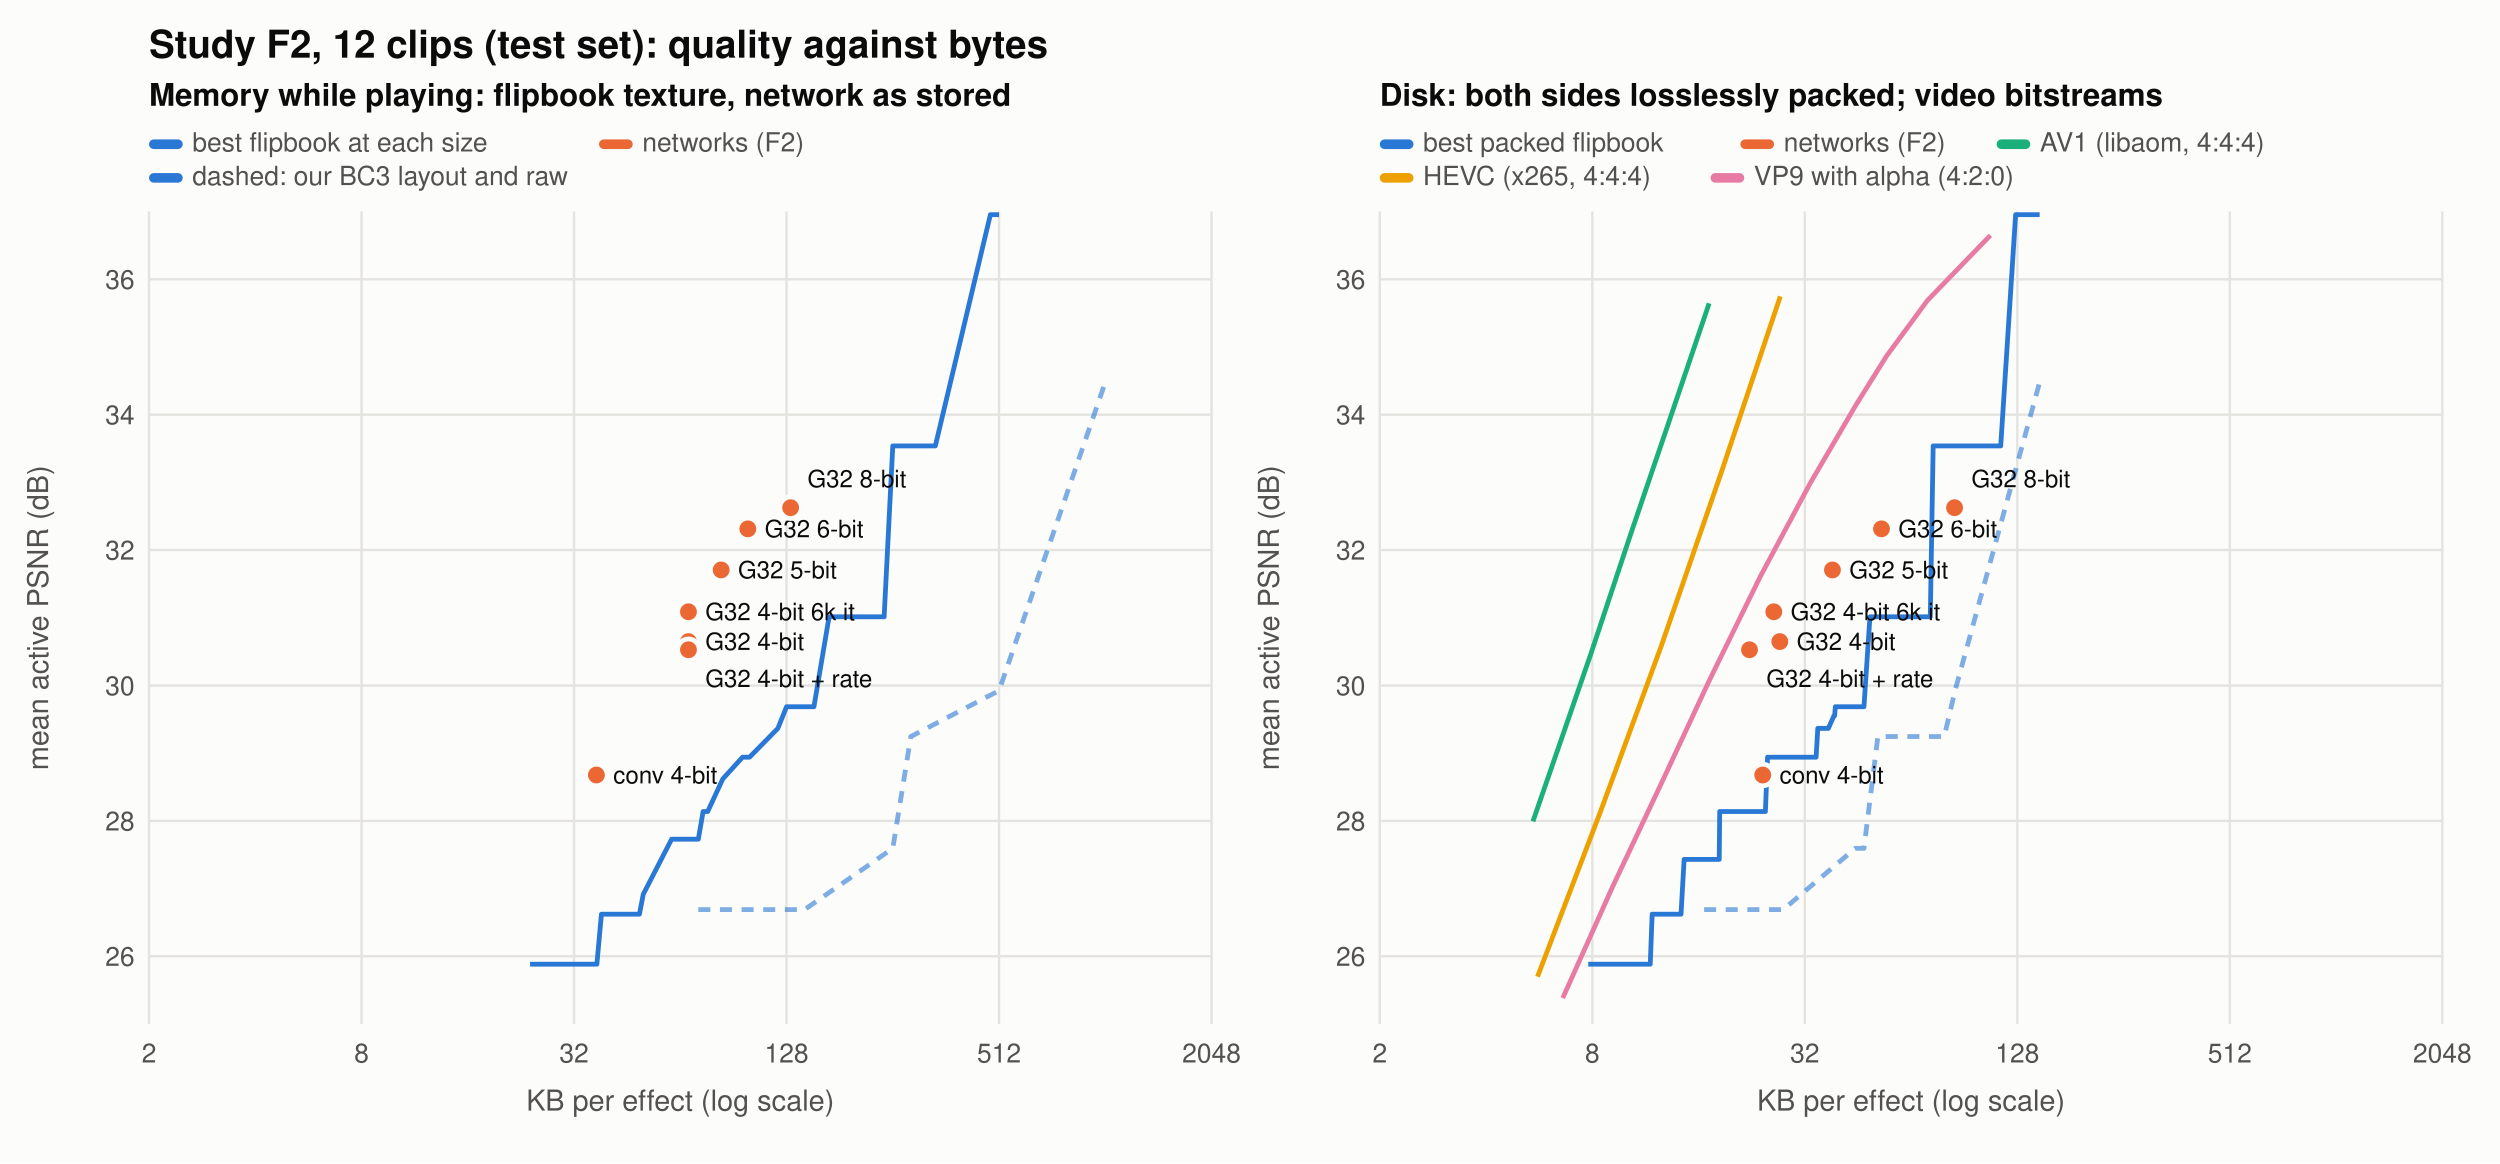
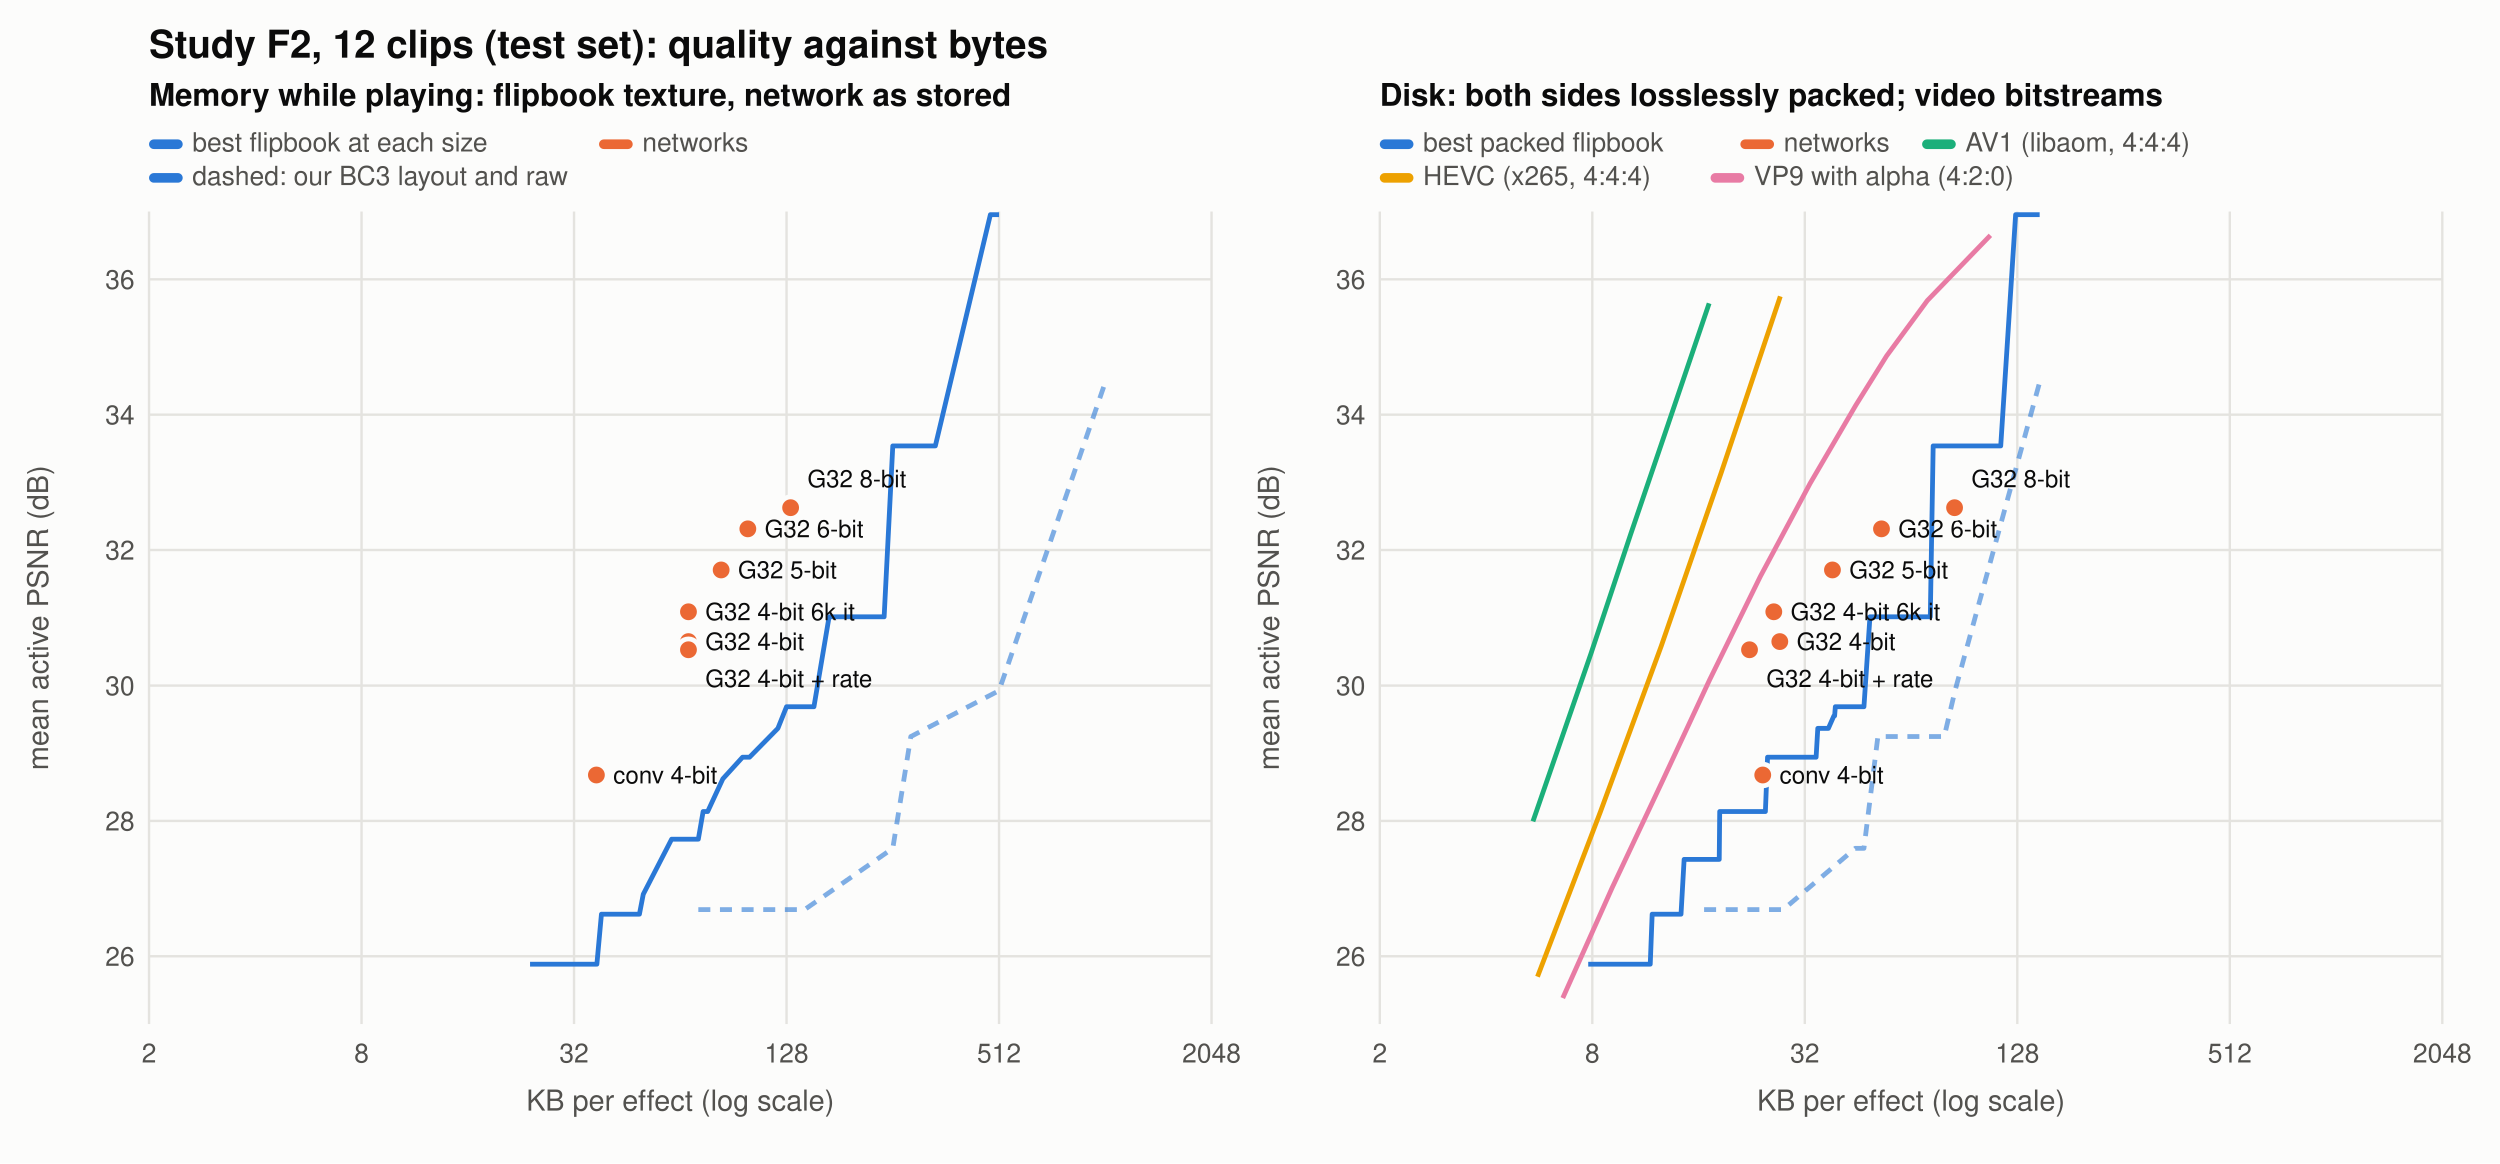
<svg xmlns="http://www.w3.org/2000/svg" width="1040" height="484" viewBox="0 0 1040 484" font-family="Helvetica, Arial, sans-serif">
  <rect width="1040" height="484" fill="#fcfcfb" />
  <text x="62" y="24" font-size="16" font-weight="600" fill="#0b0b0b">Study F2, 12 clips (test set): quality against bytes</text>
  <text x="62" y="44" font-size="13" font-weight="600" fill="#0b0b0b">Memory while playing: flipbook texture, network as stored</text>
  <line x1="62.0" y1="88" x2="62.0" y2="426" stroke="#e4e3df" stroke-width="1" />
  <text x="62.0" y="442" font-size="11" fill="#52514e" text-anchor="middle">2</text>
  <line x1="150.4" y1="88" x2="150.4" y2="426" stroke="#e4e3df" stroke-width="1" />
  <text x="150.4" y="442" font-size="11" fill="#52514e" text-anchor="middle">8</text>
  <line x1="238.8" y1="88" x2="238.8" y2="426" stroke="#e4e3df" stroke-width="1" />
  <text x="238.8" y="442" font-size="11" fill="#52514e" text-anchor="middle">32</text>
  <line x1="327.2" y1="88" x2="327.2" y2="426" stroke="#e4e3df" stroke-width="1" />
  <text x="327.2" y="442" font-size="11" fill="#52514e" text-anchor="middle">128</text>
  <line x1="415.6" y1="88" x2="415.6" y2="426" stroke="#e4e3df" stroke-width="1" />
  <text x="415.6" y="442" font-size="11" fill="#52514e" text-anchor="middle">512</text>
  <line x1="504.0" y1="88" x2="504.0" y2="426" stroke="#e4e3df" stroke-width="1" />
  <text x="504.0" y="442" font-size="11" fill="#52514e" text-anchor="middle">2048</text>
  <line x1="62" y1="397.8" x2="504" y2="397.8" stroke="#e4e3df" stroke-width="1" />
  <text x="56" y="401.8" font-size="11" fill="#52514e" text-anchor="end">26</text>
  <line x1="62" y1="341.5" x2="504" y2="341.5" stroke="#e4e3df" stroke-width="1" />
  <text x="56" y="345.5" font-size="11" fill="#52514e" text-anchor="end">28</text>
  <line x1="62" y1="285.2" x2="504" y2="285.2" stroke="#e4e3df" stroke-width="1" />
  <text x="56" y="289.2" font-size="11" fill="#52514e" text-anchor="end">30</text>
  <line x1="62" y1="228.8" x2="504" y2="228.8" stroke="#e4e3df" stroke-width="1" />
  <text x="56" y="232.8" font-size="11" fill="#52514e" text-anchor="end">32</text>
  <line x1="62" y1="172.5" x2="504" y2="172.5" stroke="#e4e3df" stroke-width="1" />
  <text x="56" y="176.5" font-size="11" fill="#52514e" text-anchor="end">34</text>
  <line x1="62" y1="116.2" x2="504" y2="116.2" stroke="#e4e3df" stroke-width="1" />
  <text x="56" y="120.2" font-size="11" fill="#52514e" text-anchor="end">36</text>
  <text x="283" y="462" font-size="12" fill="#52514e" text-anchor="middle">KB per effect (log scale)</text>
  <text transform="translate(20,257) rotate(-90)" font-size="12" fill="#52514e" text-anchor="middle">mean active PSNR (dB)</text>
  <path d="M220.5,401.1 L221.8,401.1 L223.4,401.1 L235.2,401.1 L237.0,401.1 L238.8,401.1 L246.3,401.1 L248.3,401.1 L250.2,380.3 L256.5,380.3 L264.7,380.3 L266.0,380.3 L267.6,372.0 L279.4,349.1 L281.2,349.1 L283.0,349.1 L290.5,349.1 L292.5,337.6 L294.4,337.6 L300.7,324.0 L308.9,315.0 L311.8,315.0 L323.6,303.0 L327.2,294.0 L334.7,294.0 L338.6,294.0 L344.9,256.6 L356.0,256.6 L367.8,256.6 L371.4,185.5 L378.9,185.5 L389.1,185.5 L412.0,89.3 L415.6,89.3 " fill="none" stroke="#2a78d6" stroke-width="2" stroke-linejoin="round" />
  <path d="M290.5,378.4 L327.2,378.4 L334.7,378.4 L371.4,352.9 L378.9,306.4 L415.6,287.3 L459.8,159.0 " fill="none" stroke="#2a78d6" stroke-width="2" stroke-linejoin="round" stroke-dasharray="5 4" opacity="0.6" />
  <rect x="62.0" y="58" width="14" height="4" rx="2" fill="#2a78d6" />
  <text x="80.0" y="63" font-size="11" fill="#52514e">best flipbook at each size</text>
  <rect x="249.2" y="58" width="14" height="4" rx="2" fill="#eb6834" />
-   <text x="267.2" y="63" font-size="11" fill="#52514e">networks (F2)</text>
+   <text x="267.2" y="63" font-size="11" fill="#52514e">networks</text>
  <rect x="62.0" y="72" width="14" height="4" rx="2" fill="#2a78d6" />
  <text x="80.0" y="77" font-size="11" fill="#52514e">dashed: our BC3 layout and raw</text>
  <circle cx="248.1" cy="322.4" r="4.5" fill="#eb6834" stroke="#fcfcfb" stroke-width="2" />
  <text x="255.1" y="325.9" font-size="10" fill="#0b0b0b">conv 4-bit</text>
  <circle cx="286.4" cy="266.9" r="4.5" fill="#eb6834" stroke="#fcfcfb" stroke-width="2" />
  <text x="293.4" y="270.4" font-size="10" fill="#0b0b0b">G32 4-bit</text>
  <circle cx="286.4" cy="254.5" r="4.5" fill="#eb6834" stroke="#fcfcfb" stroke-width="2" />
  <text x="293.4" y="258.0" font-size="10" fill="#0b0b0b">G32 4-bit 6k it</text>
  <circle cx="286.4" cy="270.3" r="4.5" fill="#eb6834" stroke="#fcfcfb" stroke-width="2" />
  <text x="293.4" y="285.8" font-size="10" fill="#0b0b0b">G32 4-bit + rate</text>
  <circle cx="300.0" cy="237.1" r="4.5" fill="#eb6834" stroke="#fcfcfb" stroke-width="2" />
  <text x="307.0" y="240.6" font-size="10" fill="#0b0b0b">G32 5-bit</text>
  <circle cx="311.1" cy="220.0" r="4.5" fill="#eb6834" stroke="#fcfcfb" stroke-width="2" />
  <text x="318.1" y="223.5" font-size="10" fill="#0b0b0b">G32 6-bit</text>
  <circle cx="328.9" cy="211.2" r="4.5" fill="#eb6834" stroke="#fcfcfb" stroke-width="2" />
  <text x="335.9" y="202.7" font-size="10" fill="#0b0b0b">G32 8-bit</text>
  <text x="574" y="44" font-size="13" font-weight="600" fill="#0b0b0b">Disk: both sides losslessly packed; video bitstreams</text>
  <line x1="574.0" y1="88" x2="574.0" y2="426" stroke="#e4e3df" stroke-width="1" />
  <text x="574.0" y="442" font-size="11" fill="#52514e" text-anchor="middle">2</text>
  <line x1="662.4" y1="88" x2="662.4" y2="426" stroke="#e4e3df" stroke-width="1" />
  <text x="662.4" y="442" font-size="11" fill="#52514e" text-anchor="middle">8</text>
  <line x1="750.8" y1="88" x2="750.8" y2="426" stroke="#e4e3df" stroke-width="1" />
  <text x="750.8" y="442" font-size="11" fill="#52514e" text-anchor="middle">32</text>
  <line x1="839.2" y1="88" x2="839.2" y2="426" stroke="#e4e3df" stroke-width="1" />
  <text x="839.2" y="442" font-size="11" fill="#52514e" text-anchor="middle">128</text>
  <line x1="927.6" y1="88" x2="927.6" y2="426" stroke="#e4e3df" stroke-width="1" />
  <text x="927.6" y="442" font-size="11" fill="#52514e" text-anchor="middle">512</text>
  <line x1="1016.0" y1="88" x2="1016.0" y2="426" stroke="#e4e3df" stroke-width="1" />
  <text x="1016.0" y="442" font-size="11" fill="#52514e" text-anchor="middle">2048</text>
  <line x1="574" y1="397.8" x2="1016" y2="397.8" stroke="#e4e3df" stroke-width="1" />
  <text x="568" y="401.8" font-size="11" fill="#52514e" text-anchor="end">26</text>
  <line x1="574" y1="341.5" x2="1016" y2="341.5" stroke="#e4e3df" stroke-width="1" />
  <text x="568" y="345.5" font-size="11" fill="#52514e" text-anchor="end">28</text>
  <line x1="574" y1="285.2" x2="1016" y2="285.2" stroke="#e4e3df" stroke-width="1" />
  <text x="568" y="289.2" font-size="11" fill="#52514e" text-anchor="end">30</text>
  <line x1="574" y1="228.8" x2="1016" y2="228.8" stroke="#e4e3df" stroke-width="1" />
  <text x="568" y="232.8" font-size="11" fill="#52514e" text-anchor="end">32</text>
  <line x1="574" y1="172.5" x2="1016" y2="172.5" stroke="#e4e3df" stroke-width="1" />
  <text x="568" y="176.5" font-size="11" fill="#52514e" text-anchor="end">34</text>
  <line x1="574" y1="116.2" x2="1016" y2="116.2" stroke="#e4e3df" stroke-width="1" />
  <text x="568" y="120.2" font-size="11" fill="#52514e" text-anchor="end">36</text>
  <text x="795" y="462" font-size="12" fill="#52514e" text-anchor="middle">KB per effect (log scale)</text>
  <text transform="translate(532,257) rotate(-90)" font-size="12" fill="#52514e" text-anchor="middle">mean active PSNR (dB)</text>
  <path d="M660.7,401.1 L661.9,401.1 L662.5,401.1 L662.8,401.1 L663.0,401.1 L663.5,401.1 L664.7,401.1 L665.9,401.1 L666.4,401.1 L671.3,401.1 L673.3,401.1 L675.3,401.1 L676.6,401.1 L676.7,401.1 L677.8,401.1 L677.8,401.1 L678.8,401.1 L679.0,401.1 L680.8,401.1 L681.2,401.1 L684.8,401.1 L685.2,401.1 L686.2,401.1 L686.4,401.1 L686.5,401.1 L687.3,380.3 L691.8,380.3 L692.7,380.3 L694.3,380.3 L694.6,380.3 L695.2,380.3 L696.2,380.3 L697.5,380.3 L699.3,380.3 L700.6,357.5 L701.0,357.5 L701.8,357.5 L702.2,357.5 L703.6,357.5 L704.7,357.5 L704.7,357.5 L708.9,357.5 L709.8,357.5 L710.9,357.5 L711.3,357.5 L715.2,357.5 L715.4,337.6 L715.5,337.6 L715.9,337.6 L716.3,337.6 L719.5,337.6 L720.7,337.6 L720.9,337.6 L721.5,337.6 L721.7,337.6 L726.0,337.6 L726.3,337.6 L727.4,337.6 L731.6,337.6 L734.4,337.6 L735.3,315.0 L735.9,315.0 L736.9,315.0 L737.6,315.0 L739.3,315.0 L739.5,315.0 L739.5,315.0 L741.8,315.0 L749.4,315.0 L754.6,315.0 L755.2,315.0 L755.3,315.0 L755.5,315.0 L756.2,303.0 L760.3,303.0 L760.6,303.0 L762.9,297.8 L763.2,297.8 L763.5,294.0 L771.8,294.0 L775.0,294.0 L775.0,294.0 L775.4,294.0 L777.9,256.6 L780.8,256.6 L781.2,256.6 L781.3,256.6 L791.6,256.6 L793.0,256.6 L796.4,256.6 L797.0,256.6 L798.6,256.6 L803.0,256.6 L804.2,185.5 L804.8,185.5 L808.8,185.5 L813.3,185.5 L817.5,185.5 L832.3,185.5 L838.5,89.3 L841.3,89.3 L848.5,89.3 " fill="none" stroke="#2a78d6" stroke-width="2" stroke-linejoin="round" />
  <path d="M708.9,378.4 L734.4,378.4 L735.9,378.4 L736.9,378.4 L739.5,378.4 L741.8,378.4 L771.8,352.9 L775.0,352.9 L775.4,352.9 L781.2,306.4 L808.8,306.4 L813.3,287.3 L848.5,159.0 " fill="none" stroke="#2a78d6" stroke-width="2" stroke-linejoin="round" stroke-dasharray="5 4" opacity="0.6" />
  <path d="M637.7,341.7 L661.8,272.0 L678.4,222.1 L694.0,176.3 L711.0,126.2 " fill="none" stroke="#1baf7a" stroke-width="2" stroke-linejoin="round" />
  <path d="M639.6,406.3 L665.7,337.9 L691.1,268.7 L715.9,197.0 L740.6,123.3 " fill="none" stroke="#eda100" stroke-width="2" stroke-linejoin="round" />
  <path d="M650.1,415.2 L670.7,369.2 L691.3,325.5 L711.2,282.8 L732.3,239.8 L753.0,201.1 L772.0,168.6 L784.8,148.1 L801.8,125.0 L828.0,97.9 " fill="none" stroke="#e87ba4" stroke-width="2" stroke-linejoin="round" />
  <rect x="574.0" y="58" width="14" height="4" rx="2" fill="#2a78d6" />
  <text x="592.0" y="63" font-size="11" fill="#52514e">best packed flipbook</text>
  <rect x="724.0" y="58" width="14" height="4" rx="2" fill="#eb6834" />
-   <text x="742.0" y="63" font-size="11" fill="#52514e">networks (F2)</text>
-   <rect x="830.6" y="58" width="14" height="4" rx="2" fill="#1baf7a" />
-   <text x="848.6" y="63" font-size="11" fill="#52514e">AV1 (libaom, 4:4:4)</text>
+   <text x="742.0" y="63" font-size="11" fill="#52514e">networks</text>
+   <rect x="799.6" y="58" width="14" height="4" rx="2" fill="#1baf7a" />
+   <text x="817.6" y="63" font-size="11" fill="#52514e">AV1 (libaom, 4:4:4)</text>
  <rect x="574.0" y="72" width="14" height="4" rx="2" fill="#eda100" />
  <text x="592.0" y="77" font-size="11" fill="#52514e">HEVC (x265, 4:4:4)</text>
  <rect x="711.6" y="72" width="14" height="4" rx="2" fill="#e87ba4" />
  <text x="729.6" y="77" font-size="11" fill="#52514e">VP9 with alpha (4:2:0)</text>
  <circle cx="733.3" cy="322.4" r="4.5" fill="#eb6834" stroke="#fcfcfb" stroke-width="2" />
  <text x="740.3" y="325.9" font-size="10" fill="#0b0b0b">conv 4-bit</text>
  <circle cx="740.4" cy="266.9" r="4.5" fill="#eb6834" stroke="#fcfcfb" stroke-width="2" />
  <text x="747.4" y="270.4" font-size="10" fill="#0b0b0b">G32 4-bit</text>
  <circle cx="737.9" cy="254.5" r="4.5" fill="#eb6834" stroke="#fcfcfb" stroke-width="2" />
  <text x="744.9" y="258.0" font-size="10" fill="#0b0b0b">G32 4-bit 6k it</text>
  <circle cx="727.8" cy="270.3" r="4.5" fill="#eb6834" stroke="#fcfcfb" stroke-width="2" />
  <text x="734.8" y="285.8" font-size="10" fill="#0b0b0b">G32 4-bit + rate</text>
  <circle cx="762.3" cy="237.1" r="4.5" fill="#eb6834" stroke="#fcfcfb" stroke-width="2" />
  <text x="769.3" y="240.6" font-size="10" fill="#0b0b0b">G32 5-bit</text>
  <circle cx="782.7" cy="220.0" r="4.5" fill="#eb6834" stroke="#fcfcfb" stroke-width="2" />
  <text x="789.7" y="223.5" font-size="10" fill="#0b0b0b">G32 6-bit</text>
  <circle cx="813.1" cy="211.2" r="4.5" fill="#eb6834" stroke="#fcfcfb" stroke-width="2" />
  <text x="820.1" y="202.7" font-size="10" fill="#0b0b0b">G32 8-bit</text>
</svg>
